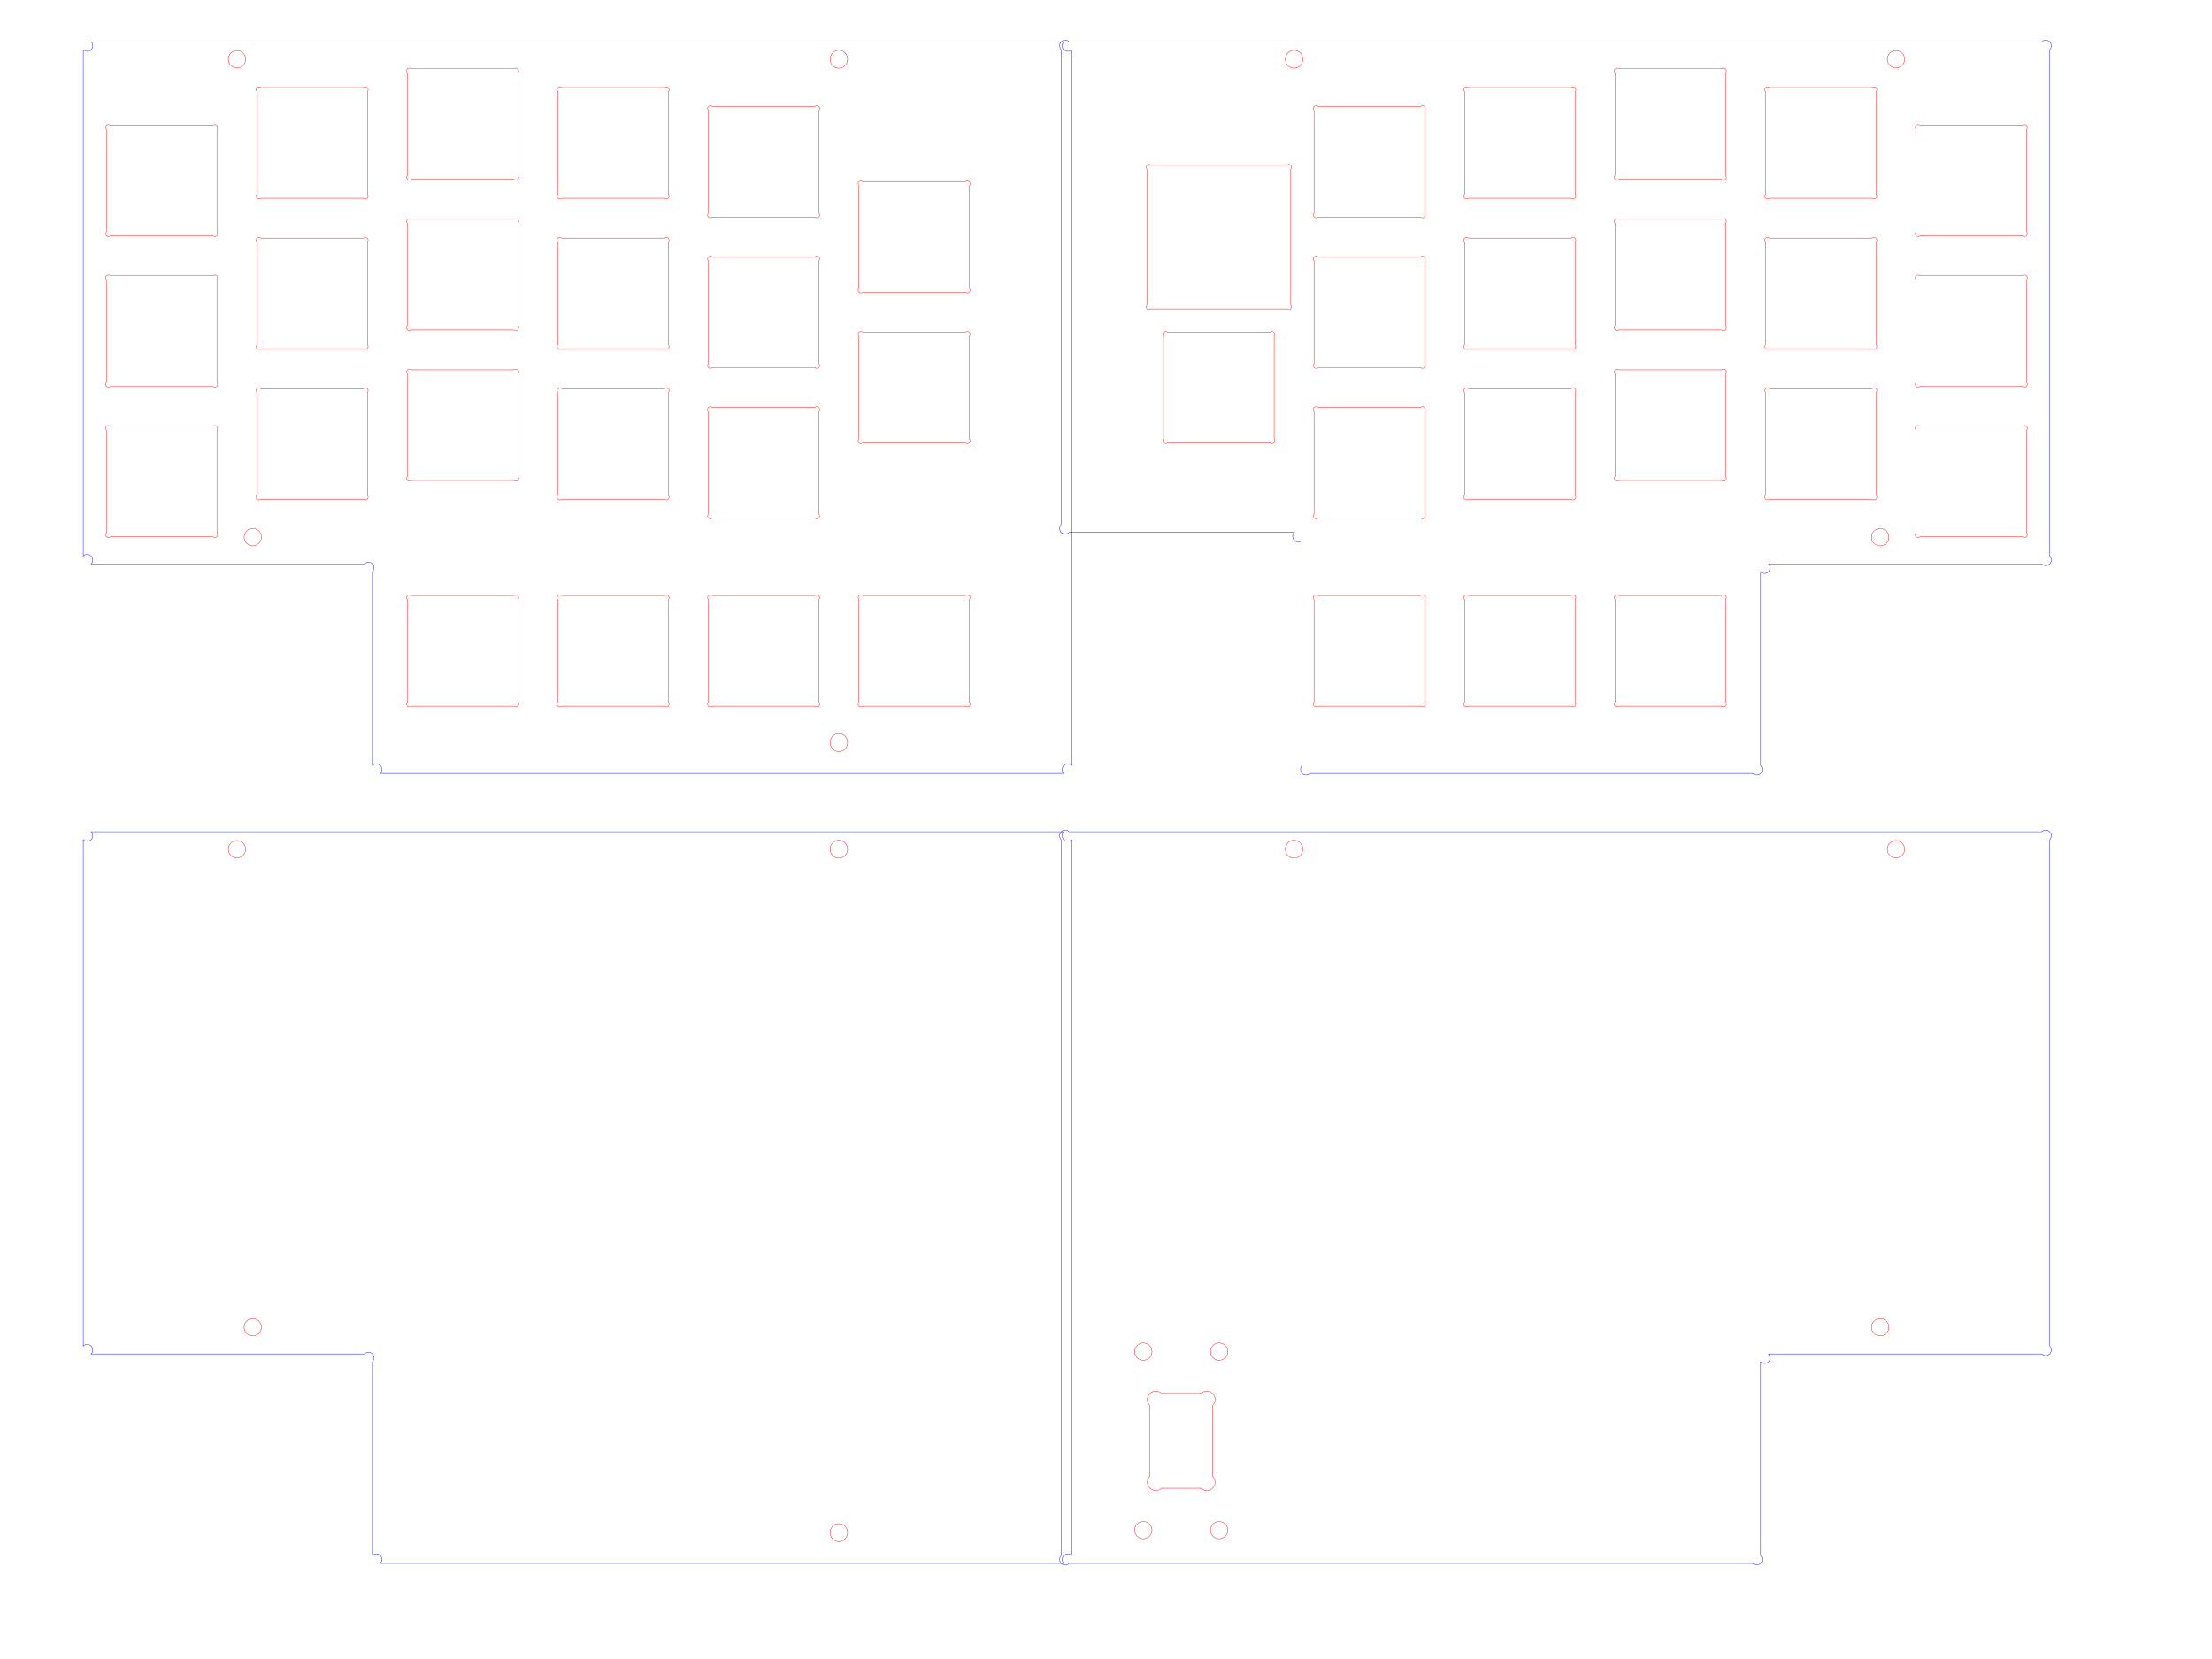
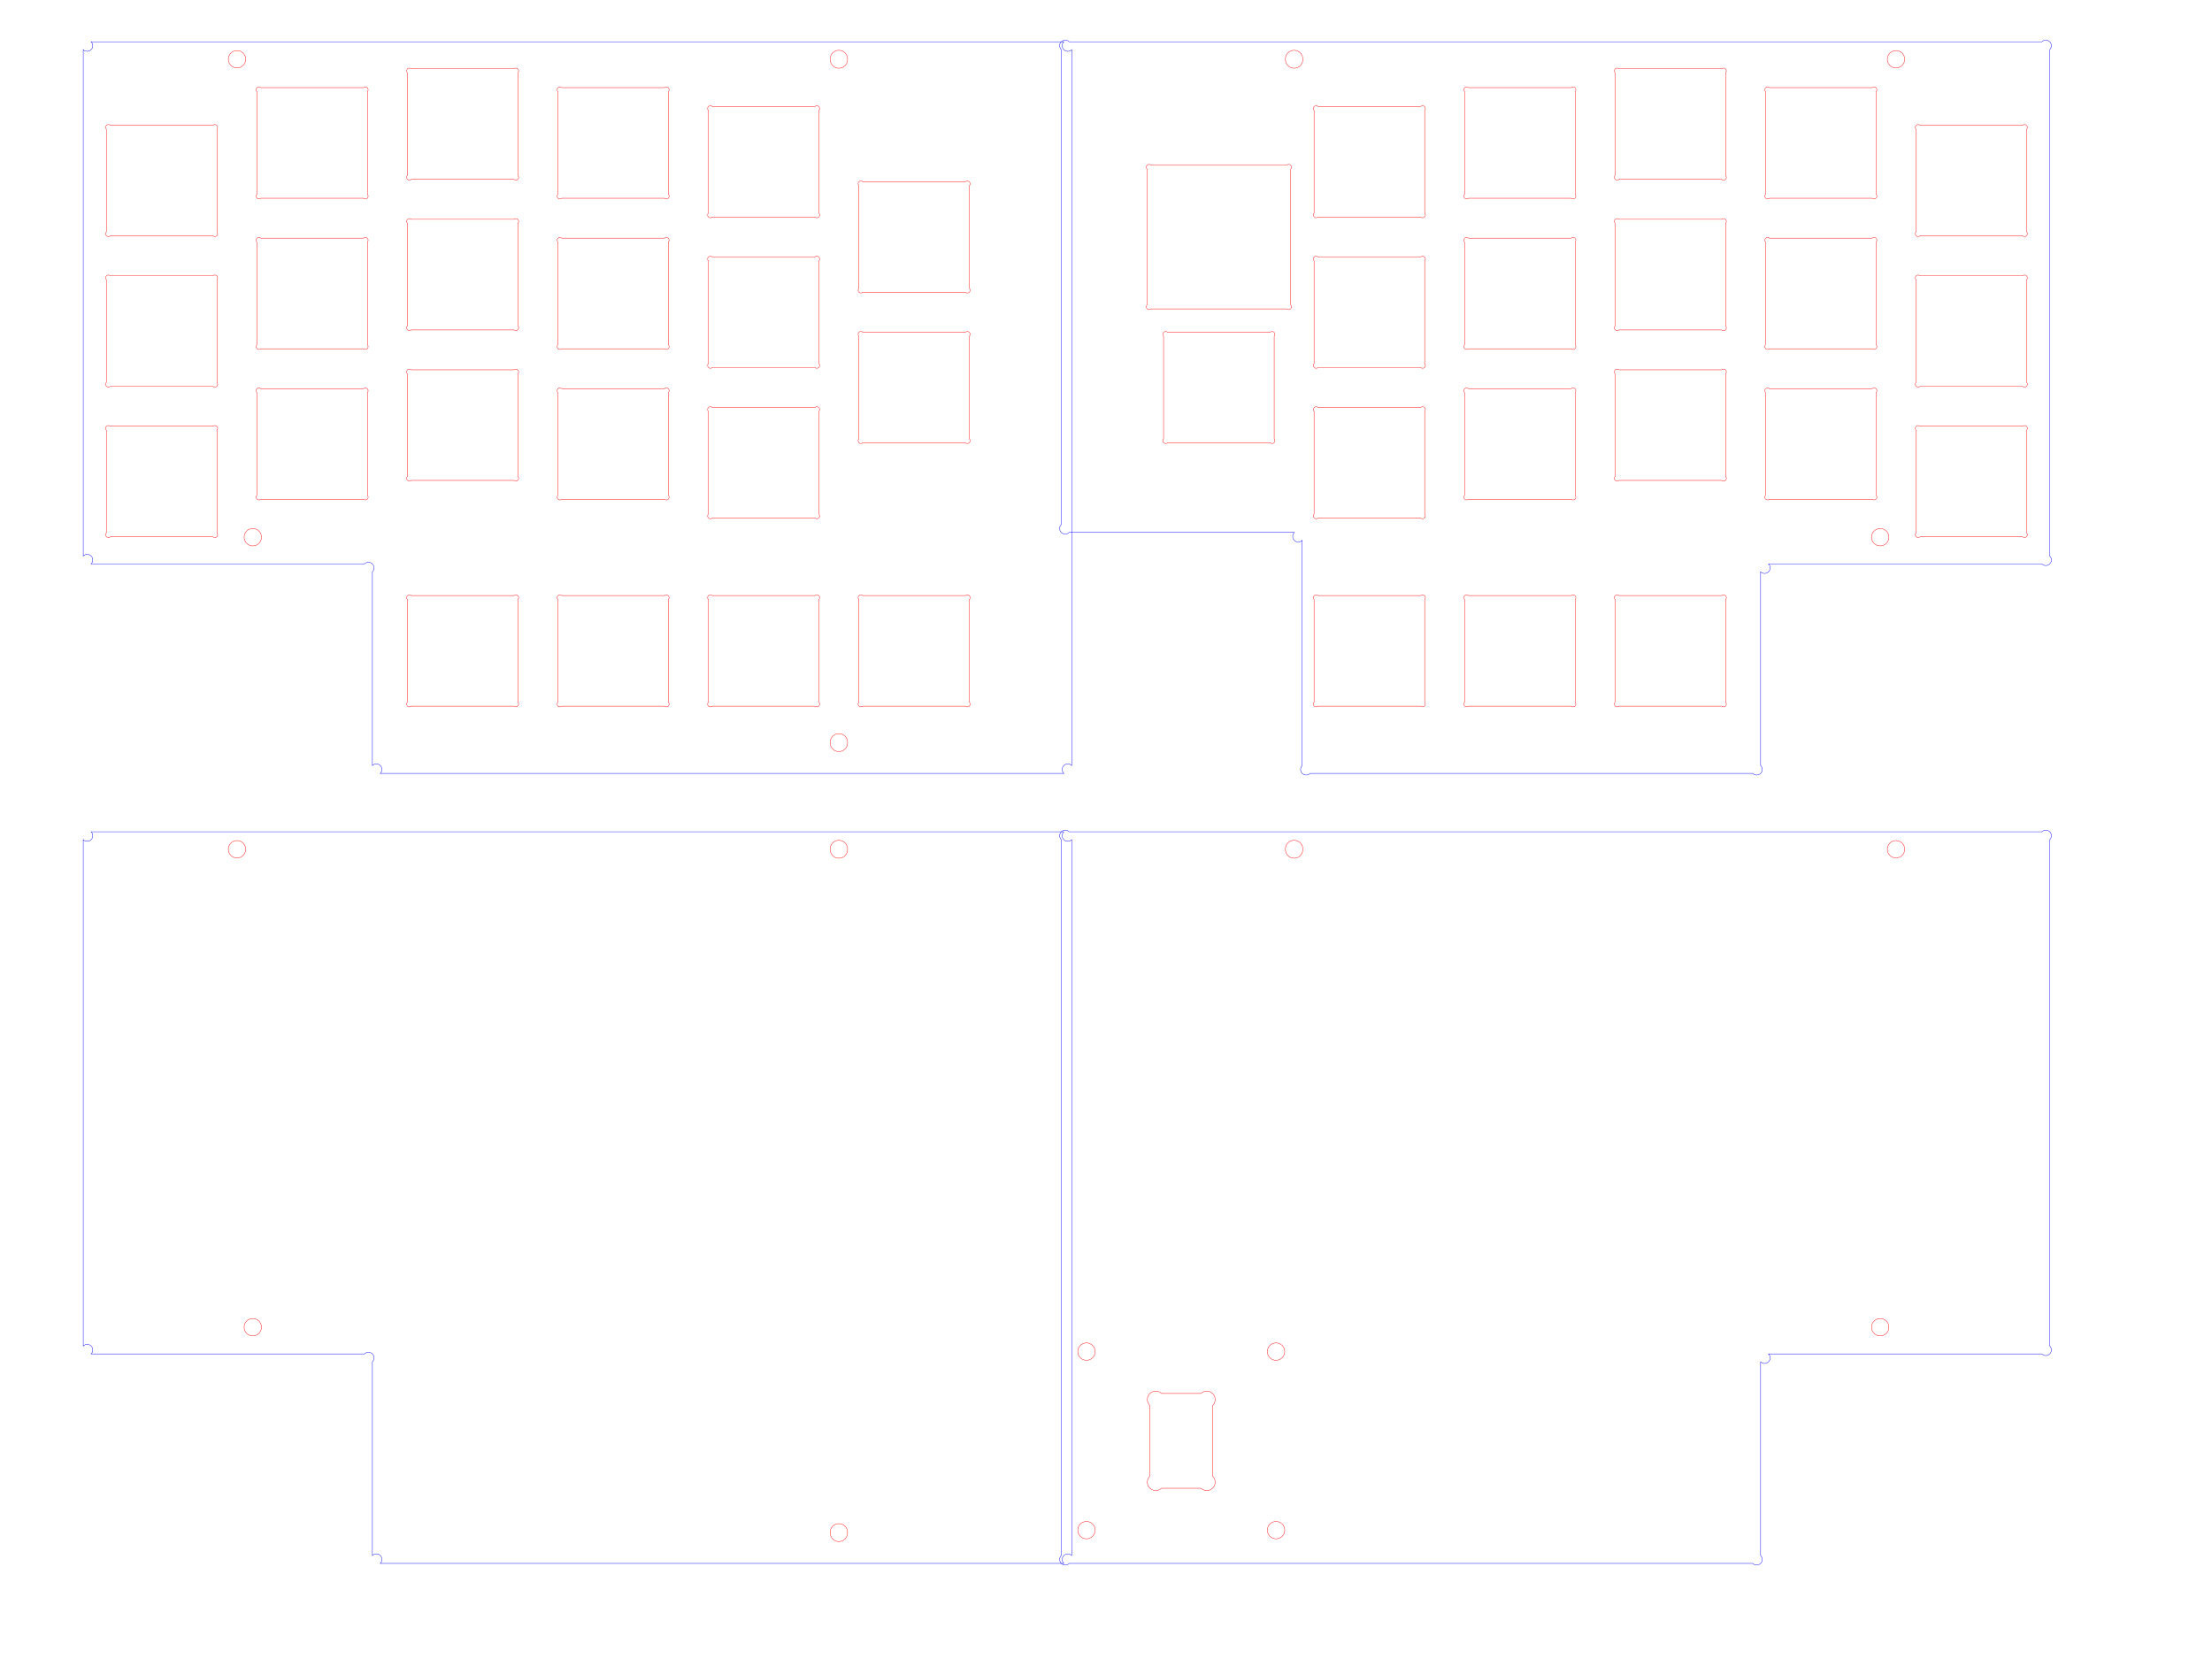
<svg xmlns="http://www.w3.org/2000/svg" version="1.1" width="280.0mm" height="210.0mm" viewBox="0 0 280.0 210.0">
  <g id="CUT2" style="fill:none;stroke:#0000ff;stroke-width:0.05">
    <path d="M 135.662 6.287 A 0.707 0.707 0 0 1 134.662 5.287 L 11.537 5.287 A 0.707 0.707 0 0 1 10.537 6.287 L 10.537 70.381 A 0.707 0.707 0 0 1 11.537 71.381 L 46.138 71.381 A 0.707 0.707 0 0 1 47.138 72.381 L 47.138 96.9 A 0.707 0.707 0 0 1 48.138 97.9 L 134.662 97.9 A 0.707 0.707 0 0 1 135.662 96.9 L 135.662 6.287 Z" />
    <path d="M 134.338 6.287 A 0.707 0.707 0 0 1 135.338 5.287 L 258.462 5.287 A 0.707 0.707 0 0 1 259.462 6.287 L 259.462 70.381 A 0.707 0.707 0 0 1 258.462 71.381 L 223.863 71.381 A 0.707 0.707 0 0 1 222.863 72.381 L 222.863 96.9 A 0.707 0.707 0 0 1 221.863 97.9 L 165.838 97.9 A 0.707 0.707 0 0 1 164.838 96.9 L 164.838 68.4 A 0.707 0.707 0 0 1 163.838 67.4 L 135.338 67.4 A 0.707 0.707 0 0 1 134.338 66.4 L 134.338 6.287 Z" />
    <path d="M 135.662 106.287 A 0.707 0.707 0 0 1 134.662 105.287 L 11.537 105.287 A 0.707 0.707 0 0 1 10.537 106.287 L 10.537 170.381 A 0.707 0.707 0 0 1 11.537 171.381 L 46.138 171.381 A 0.707 0.707 0 0 1 47.138 172.381 L 47.138 196.9 A 0.707 0.707 0 0 1 48.138 197.9 L 134.662 197.9 A 0.707 0.707 0 0 1 135.662 196.9 L 135.662 106.287 Z" />
    <path d="M 134.338 106.287 A 0.707 0.707 0 0 1 135.338 105.287 L 258.462 105.287 A 0.707 0.707 0 0 1 259.462 106.287 L 259.462 170.381 A 0.707 0.707 0 0 1 258.462 171.381 L 223.863 171.381 A 0.707 0.707 0 0 1 222.863 172.381 L 222.863 196.9 A 0.707 0.707 0 0 1 221.863 197.9 L 135.338 197.9 A 0.707 0.707 0 0 1 134.338 196.9 L 134.338 106.287 Z" />
  </g>
  <g id="CUT1" style="fill:none;stroke:#ff0000;stroke-width:0.05">
    <path d="M 13.463 16.356 A 0.354 0.354 0 0 1 13.963 15.856 L 26.962 15.856 A 0.354 0.354 0 0 1 27.462 16.356 L 27.462 29.356 A 0.354 0.354 0 0 1 26.962 29.856 L 13.963 29.856 A 0.354 0.354 0 0 1 13.463 29.356 L 13.463 16.356 Z" />
    <path d="M 13.463 35.406 A 0.354 0.354 0 0 1 13.963 34.906 L 26.962 34.906 A 0.354 0.354 0 0 1 27.462 35.406 L 27.462 48.406 A 0.354 0.354 0 0 1 26.962 48.906 L 13.963 48.906 A 0.354 0.354 0 0 1 13.463 48.406 L 13.463 35.406 Z" />
    <path d="M 13.463 54.456 A 0.354 0.354 0 0 1 13.963 53.956 L 26.962 53.956 A 0.354 0.354 0 0 1 27.462 54.456 L 27.462 67.456 A 0.354 0.354 0 0 1 26.962 67.956 L 13.963 67.956 A 0.354 0.354 0 0 1 13.463 67.456 L 13.463 54.456 Z" />
    <path d="M 32.513 11.594 A 0.354 0.354 0 0 1 33.013 11.094 L 46.013 11.094 A 0.354 0.354 0 0 1 46.513 11.594 L 46.513 24.594 A 0.354 0.354 0 0 1 46.013 25.094 L 33.013 25.094 A 0.354 0.354 0 0 1 32.513 24.594 L 32.513 11.594 Z" />
    <path d="M 32.513 30.644 A 0.354 0.354 0 0 1 33.013 30.144 L 46.013 30.144 A 0.354 0.354 0 0 1 46.513 30.644 L 46.513 43.644 A 0.354 0.354 0 0 1 46.013 44.144 L 33.013 44.144 A 0.354 0.354 0 0 1 32.513 43.644 L 32.513 30.644 Z" />
    <path d="M 32.513 49.694 A 0.354 0.354 0 0 1 33.013 49.194 L 46.013 49.194 A 0.354 0.354 0 0 1 46.513 49.694 L 46.513 62.694 A 0.354 0.354 0 0 1 46.013 63.194 L 33.013 63.194 A 0.354 0.354 0 0 1 32.513 62.694 L 32.513 49.694 Z" />
    <path d="M 51.562 9.213 A 0.354 0.354 0 0 1 52.062 8.713 L 65.062 8.713 A 0.354 0.354 0 0 1 65.562 9.213 L 65.562 22.212 A 0.354 0.354 0 0 1 65.062 22.712 L 52.062 22.712 A 0.354 0.354 0 0 1 51.562 22.212 L 51.562 9.213 Z" />
    <path d="M 51.562 28.262 A 0.354 0.354 0 0 1 52.062 27.762 L 65.062 27.762 A 0.354 0.354 0 0 1 65.562 28.262 L 65.562 41.263 A 0.354 0.354 0 0 1 65.062 41.763 L 52.062 41.763 A 0.354 0.354 0 0 1 51.562 41.263 L 51.562 28.262 Z" />
    <path d="M 51.562 47.312 A 0.354 0.354 0 0 1 52.062 46.812 L 65.062 46.812 A 0.354 0.354 0 0 1 65.562 47.312 L 65.562 60.312 A 0.354 0.354 0 0 1 65.062 60.812 L 52.062 60.812 A 0.354 0.354 0 0 1 51.562 60.312 L 51.562 47.312 Z" />
    <path d="M 70.612 11.594 A 0.354 0.354 0 0 1 71.112 11.094 L 84.112 11.094 A 0.354 0.354 0 0 1 84.612 11.594 L 84.612 24.594 A 0.354 0.354 0 0 1 84.112 25.094 L 71.112 25.094 A 0.354 0.354 0 0 1 70.612 24.594 L 70.612 11.594 Z" />
    <path d="M 70.612 30.644 A 0.354 0.354 0 0 1 71.112 30.144 L 84.112 30.144 A 0.354 0.354 0 0 1 84.612 30.644 L 84.612 43.644 A 0.354 0.354 0 0 1 84.112 44.144 L 71.112 44.144 A 0.354 0.354 0 0 1 70.612 43.644 L 70.612 30.644 Z" />
    <path d="M 70.612 49.694 A 0.354 0.354 0 0 1 71.112 49.194 L 84.112 49.194 A 0.354 0.354 0 0 1 84.612 49.694 L 84.612 62.694 A 0.354 0.354 0 0 1 84.112 63.194 L 71.112 63.194 A 0.354 0.354 0 0 1 70.612 62.694 L 70.612 49.694 Z" />
    <path d="M 89.662 13.975 A 0.354 0.354 0 0 1 90.162 13.475 L 103.162 13.475 A 0.354 0.354 0 0 1 103.662 13.975 L 103.662 26.975 A 0.354 0.354 0 0 1 103.162 27.475 L 90.162 27.475 A 0.354 0.354 0 0 1 89.662 26.975 L 89.662 13.975 Z" />
    <path d="M 89.662 33.025 A 0.354 0.354 0 0 1 90.162 32.525 L 103.162 32.525 A 0.354 0.354 0 0 1 103.662 33.025 L 103.662 46.025 A 0.354 0.354 0 0 1 103.162 46.525 L 90.162 46.525 A 0.354 0.354 0 0 1 89.662 46.025 L 89.662 33.025 Z" />
    <path d="M 89.662 52.075 A 0.354 0.354 0 0 1 90.162 51.575 L 103.162 51.575 A 0.354 0.354 0 0 1 103.662 52.075 L 103.662 65.075 A 0.354 0.354 0 0 1 103.162 65.575 L 90.162 65.575 A 0.354 0.354 0 0 1 89.662 65.075 L 89.662 52.075 Z" />
    <path d="M 108.713 23.5 A 0.354 0.354 0 0 1 109.213 23 L 122.213 23 A 0.354 0.354 0 0 1 122.713 23.5 L 122.713 36.5 A 0.354 0.354 0 0 1 122.213 37 L 109.213 37 A 0.354 0.354 0 0 1 108.713 36.5 L 108.713 23.5 Z" />
    <path d="M 108.713 42.55 A 0.354 0.354 0 0 1 109.213 42.05 L 122.213 42.05 A 0.354 0.354 0 0 1 122.713 42.55 L 122.713 55.55 A 0.354 0.354 0 0 1 122.213 56.05 L 109.213 56.05 A 0.354 0.354 0 0 1 108.713 55.55 L 108.713 42.55 Z" />
    <path d="M 51.562 75.888 A 0.354 0.354 0 0 1 52.062 75.388 L 65.062 75.388 A 0.354 0.354 0 0 1 65.562 75.888 L 65.562 88.888 A 0.354 0.354 0 0 1 65.062 89.388 L 52.062 89.388 A 0.354 0.354 0 0 1 51.562 88.888 L 51.562 75.888 Z" />
    <path d="M 70.612 75.888 A 0.354 0.354 0 0 1 71.112 75.388 L 84.112 75.388 A 0.354 0.354 0 0 1 84.612 75.888 L 84.612 88.888 A 0.354 0.354 0 0 1 84.112 89.388 L 71.112 89.388 A 0.354 0.354 0 0 1 70.612 88.888 L 70.612 75.888 Z" />
    <path d="M 89.662 75.888 A 0.354 0.354 0 0 1 90.162 75.388 L 103.162 75.388 A 0.354 0.354 0 0 1 103.662 75.888 L 103.662 88.888 A 0.354 0.354 0 0 1 103.162 89.388 L 90.162 89.388 A 0.354 0.354 0 0 1 89.662 88.888 L 89.662 75.888 Z" />
    <path d="M 108.713 75.888 A 0.354 0.354 0 0 1 109.213 75.388 L 122.213 75.388 A 0.354 0.354 0 0 1 122.713 75.888 L 122.713 88.888 A 0.354 0.354 0 0 1 122.213 89.388 L 109.213 89.388 A 0.354 0.354 0 0 1 108.713 88.888 L 108.713 75.888 Z" />
    <path d="M 28.9 7.5 A 1.1 1.1 0 1 0 31.1 7.5 A 1.1 1.1 0 1 0 28.9 7.5 Z" />
    <path d="M 105.088 7.5 A 1.1 1.1 0 1 0 107.287 7.5 A 1.1 1.1 0 1 0 105.088 7.5 Z" />
    <path d="M 30.9 68 A 1.1 1.1 0 1 0 33.1 68 A 1.1 1.1 0 1 0 30.9 68 Z" />
    <path d="M 105.088 94 A 1.1 1.1 0 1 0 107.287 94 A 1.1 1.1 0 1 0 105.088 94 Z" />
    <path d="M 242.537 16.356 A 0.354 0.354 0 0 1 243.037 15.856 L 256.038 15.856 A 0.354 0.354 0 0 1 256.538 16.356 L 256.538 29.356 A 0.354 0.354 0 0 1 256.038 29.856 L 243.037 29.856 A 0.354 0.354 0 0 1 242.537 29.356 L 242.537 16.356 Z" />
    <path d="M 242.537 35.406 A 0.354 0.354 0 0 1 243.037 34.906 L 256.038 34.906 A 0.354 0.354 0 0 1 256.538 35.406 L 256.538 48.406 A 0.354 0.354 0 0 1 256.038 48.906 L 243.037 48.906 A 0.354 0.354 0 0 1 242.537 48.406 L 242.537 35.406 Z" />
    <path d="M 242.537 54.456 A 0.354 0.354 0 0 1 243.037 53.956 L 256.038 53.956 A 0.354 0.354 0 0 1 256.538 54.456 L 256.538 67.456 A 0.354 0.354 0 0 1 256.038 67.956 L 243.037 67.956 A 0.354 0.354 0 0 1 242.537 67.456 L 242.537 54.456 Z" />
    <path d="M 223.488 11.594 A 0.354 0.354 0 0 1 223.988 11.094 L 236.988 11.094 A 0.354 0.354 0 0 1 237.488 11.594 L 237.488 24.594 A 0.354 0.354 0 0 1 236.988 25.094 L 223.988 25.094 A 0.354 0.354 0 0 1 223.488 24.594 L 223.488 11.594 Z" />
    <path d="M 223.488 30.644 A 0.354 0.354 0 0 1 223.988 30.144 L 236.988 30.144 A 0.354 0.354 0 0 1 237.488 30.644 L 237.488 43.644 A 0.354 0.354 0 0 1 236.988 44.144 L 223.988 44.144 A 0.354 0.354 0 0 1 223.488 43.644 L 223.488 30.644 Z" />
    <path d="M 223.488 49.694 A 0.354 0.354 0 0 1 223.988 49.194 L 236.988 49.194 A 0.354 0.354 0 0 1 237.488 49.694 L 237.488 62.694 A 0.354 0.354 0 0 1 236.988 63.194 L 223.988 63.194 A 0.354 0.354 0 0 1 223.488 62.694 L 223.488 49.694 Z" />
    <path d="M 204.438 9.213 A 0.354 0.354 0 0 1 204.938 8.713 L 217.938 8.713 A 0.354 0.354 0 0 1 218.438 9.213 L 218.438 22.212 A 0.354 0.354 0 0 1 217.938 22.712 L 204.938 22.712 A 0.354 0.354 0 0 1 204.438 22.212 L 204.438 9.213 Z" />
    <path d="M 204.438 28.262 A 0.354 0.354 0 0 1 204.938 27.762 L 217.938 27.762 A 0.354 0.354 0 0 1 218.438 28.262 L 218.438 41.263 A 0.354 0.354 0 0 1 217.938 41.763 L 204.938 41.763 A 0.354 0.354 0 0 1 204.438 41.263 L 204.438 28.262 Z" />
    <path d="M 204.438 47.312 A 0.354 0.354 0 0 1 204.938 46.812 L 217.938 46.812 A 0.354 0.354 0 0 1 218.438 47.312 L 218.438 60.312 A 0.354 0.354 0 0 1 217.938 60.812 L 204.938 60.812 A 0.354 0.354 0 0 1 204.438 60.312 L 204.438 47.312 Z" />
    <path d="M 185.387 11.594 A 0.354 0.354 0 0 1 185.887 11.094 L 198.887 11.094 A 0.354 0.354 0 0 1 199.387 11.594 L 199.387 24.594 A 0.354 0.354 0 0 1 198.887 25.094 L 185.887 25.094 A 0.354 0.354 0 0 1 185.387 24.594 L 185.387 11.594 Z" />
    <path d="M 185.387 30.644 A 0.354 0.354 0 0 1 185.887 30.144 L 198.887 30.144 A 0.354 0.354 0 0 1 199.387 30.644 L 199.387 43.644 A 0.354 0.354 0 0 1 198.887 44.144 L 185.887 44.144 A 0.354 0.354 0 0 1 185.387 43.644 L 185.387 30.644 Z" />
    <path d="M 185.387 49.694 A 0.354 0.354 0 0 1 185.887 49.194 L 198.887 49.194 A 0.354 0.354 0 0 1 199.387 49.694 L 199.387 62.694 A 0.354 0.354 0 0 1 198.887 63.194 L 185.887 63.194 A 0.354 0.354 0 0 1 185.387 62.694 L 185.387 49.694 Z" />
    <path d="M 166.338 13.975 A 0.354 0.354 0 0 1 166.838 13.475 L 179.838 13.475 A 0.354 0.354 0 0 1 180.338 13.975 L 180.338 26.975 A 0.354 0.354 0 0 1 179.838 27.475 L 166.838 27.475 A 0.354 0.354 0 0 1 166.338 26.975 L 166.338 13.975 Z" />
    <path d="M 166.338 33.025 A 0.354 0.354 0 0 1 166.838 32.525 L 179.838 32.525 A 0.354 0.354 0 0 1 180.338 33.025 L 180.338 46.025 A 0.354 0.354 0 0 1 179.838 46.525 L 166.838 46.525 A 0.354 0.354 0 0 1 166.338 46.025 L 166.338 33.025 Z" />
    <path d="M 166.338 52.075 A 0.354 0.354 0 0 1 166.838 51.575 L 179.838 51.575 A 0.354 0.354 0 0 1 180.338 52.075 L 180.338 65.075 A 0.354 0.354 0 0 1 179.838 65.575 L 166.838 65.575 A 0.354 0.354 0 0 1 166.338 65.075 L 166.338 52.075 Z" />
    <path d="M 147.287 42.55 A 0.354 0.354 0 0 1 147.787 42.05 L 160.787 42.05 A 0.354 0.354 0 0 1 161.287 42.55 L 161.287 55.55 A 0.354 0.354 0 0 1 160.787 56.05 L 147.787 56.05 A 0.354 0.354 0 0 1 147.287 55.55 L 147.287 42.55 Z" />
    <path d="M 166.338 75.888 A 0.354 0.354 0 0 1 166.838 75.388 L 179.838 75.388 A 0.354 0.354 0 0 1 180.338 75.888 L 180.338 88.888 A 0.354 0.354 0 0 1 179.838 89.388 L 166.838 89.388 A 0.354 0.354 0 0 1 166.338 88.888 L 166.338 75.888 Z" />
    <path d="M 185.387 75.888 A 0.354 0.354 0 0 1 185.887 75.388 L 198.887 75.388 A 0.354 0.354 0 0 1 199.387 75.888 L 199.387 88.888 A 0.354 0.354 0 0 1 198.887 89.388 L 185.887 89.388 A 0.354 0.354 0 0 1 185.387 88.888 L 185.387 75.888 Z" />
    <path d="M 204.438 75.888 A 0.354 0.354 0 0 1 204.938 75.388 L 217.938 75.388 A 0.354 0.354 0 0 1 218.438 75.888 L 218.438 88.888 A 0.354 0.354 0 0 1 217.938 89.388 L 204.938 89.388 A 0.354 0.354 0 0 1 204.438 88.888 L 204.438 75.888 Z" />
    <path d="M 145.188 21.4 A 0.354 0.354 0 0 1 145.688 20.9 L 162.887 20.9 A 0.354 0.354 0 0 1 163.387 21.4 L 163.387 38.6 A 0.354 0.354 0 0 1 162.887 39.1 L 145.688 39.1 A 0.354 0.354 0 0 1 145.188 38.6 L 145.188 21.4 Z" />
    <path d="M 238.9 7.5 A 1.1 1.1 0 1 0 241.1 7.5 A 1.1 1.1 0 1 0 238.9 7.5 Z" />
    <path d="M 162.713 7.5 A 1.1 1.1 0 1 0 164.912 7.5 A 1.1 1.1 0 1 0 162.713 7.5 Z" />
    <path d="M 236.9 68 A 1.1 1.1 0 1 0 239.1 68 A 1.1 1.1 0 1 0 236.9 68 Z" />
    <path d="M 28.9 107.5 A 1.1 1.1 0 1 0 31.1 107.5 A 1.1 1.1 0 1 0 28.9 107.5 Z" />
    <path d="M 105.088 107.5 A 1.1 1.1 0 1 0 107.287 107.5 A 1.1 1.1 0 1 0 105.088 107.5 Z" />
    <path d="M 30.9 168 A 1.1 1.1 0 1 0 33.1 168 A 1.1 1.1 0 1 0 30.9 168 Z" />
    <path d="M 105.088 194 A 1.1 1.1 0 1 0 107.287 194 A 1.1 1.1 0 1 0 105.088 194 Z" />
    <path d="M 145.525 177.887 A 1.061 1.061 0 0 1 147.025 176.387 L 152.025 176.387 A 1.061 1.061 0 0 1 153.525 177.887 L 153.525 186.887 A 1.061 1.061 0 0 1 152.025 188.387 L 147.025 188.387 A 1.061 1.061 0 0 1 145.525 186.887 L 145.525 177.887 Z" />
    <path d="M 238.9 107.5 A 1.1 1.1 0 1 0 241.1 107.5 A 1.1 1.1 0 1 0 238.9 107.5 Z" />
    <path d="M 162.713 107.5 A 1.1 1.1 0 1 0 164.912 107.5 A 1.1 1.1 0 1 0 162.713 107.5 Z" />
    <path d="M 236.9 168 A 1.1 1.1 0 1 0 239.1 168 A 1.1 1.1 0 1 0 236.9 168 Z" />
-     <path d="M 143.625 171.088 A 1.1 1.1 0 1 0 145.825 171.088 A 1.1 1.1 0 1 0 143.625 171.088 Z" />
-     <path d="M 153.225 171.088 A 1.1 1.1 0 1 0 155.425 171.088 A 1.1 1.1 0 1 0 153.225 171.088 Z" />
-     <path d="M 143.625 193.688 A 1.1 1.1 0 1 0 145.825 193.688 A 1.1 1.1 0 1 0 143.625 193.688 Z" />
-     <path d="M 153.225 193.688 A 1.1 1.1 0 1 0 155.425 193.688 A 1.1 1.1 0 1 0 153.225 193.688 Z" />
+     <path d="M 136.425 171.088 A 1.1 1.1 0 1 0 138.625 171.088 A 1.1 1.1 0 1 0 136.425 171.088 Z" />
+     <path d="M 160.425 171.088 A 1.1 1.1 0 1 0 162.625 171.088 A 1.1 1.1 0 1 0 160.425 171.088 Z" />
+     <path d="M 136.425 193.688 A 1.1 1.1 0 1 0 138.625 193.688 A 1.1 1.1 0 1 0 136.425 193.688 Z" />
+     <path d="M 160.425 193.688 A 1.1 1.1 0 1 0 162.625 193.688 A 1.1 1.1 0 1 0 160.425 193.688 Z" />
  </g>
</svg>
